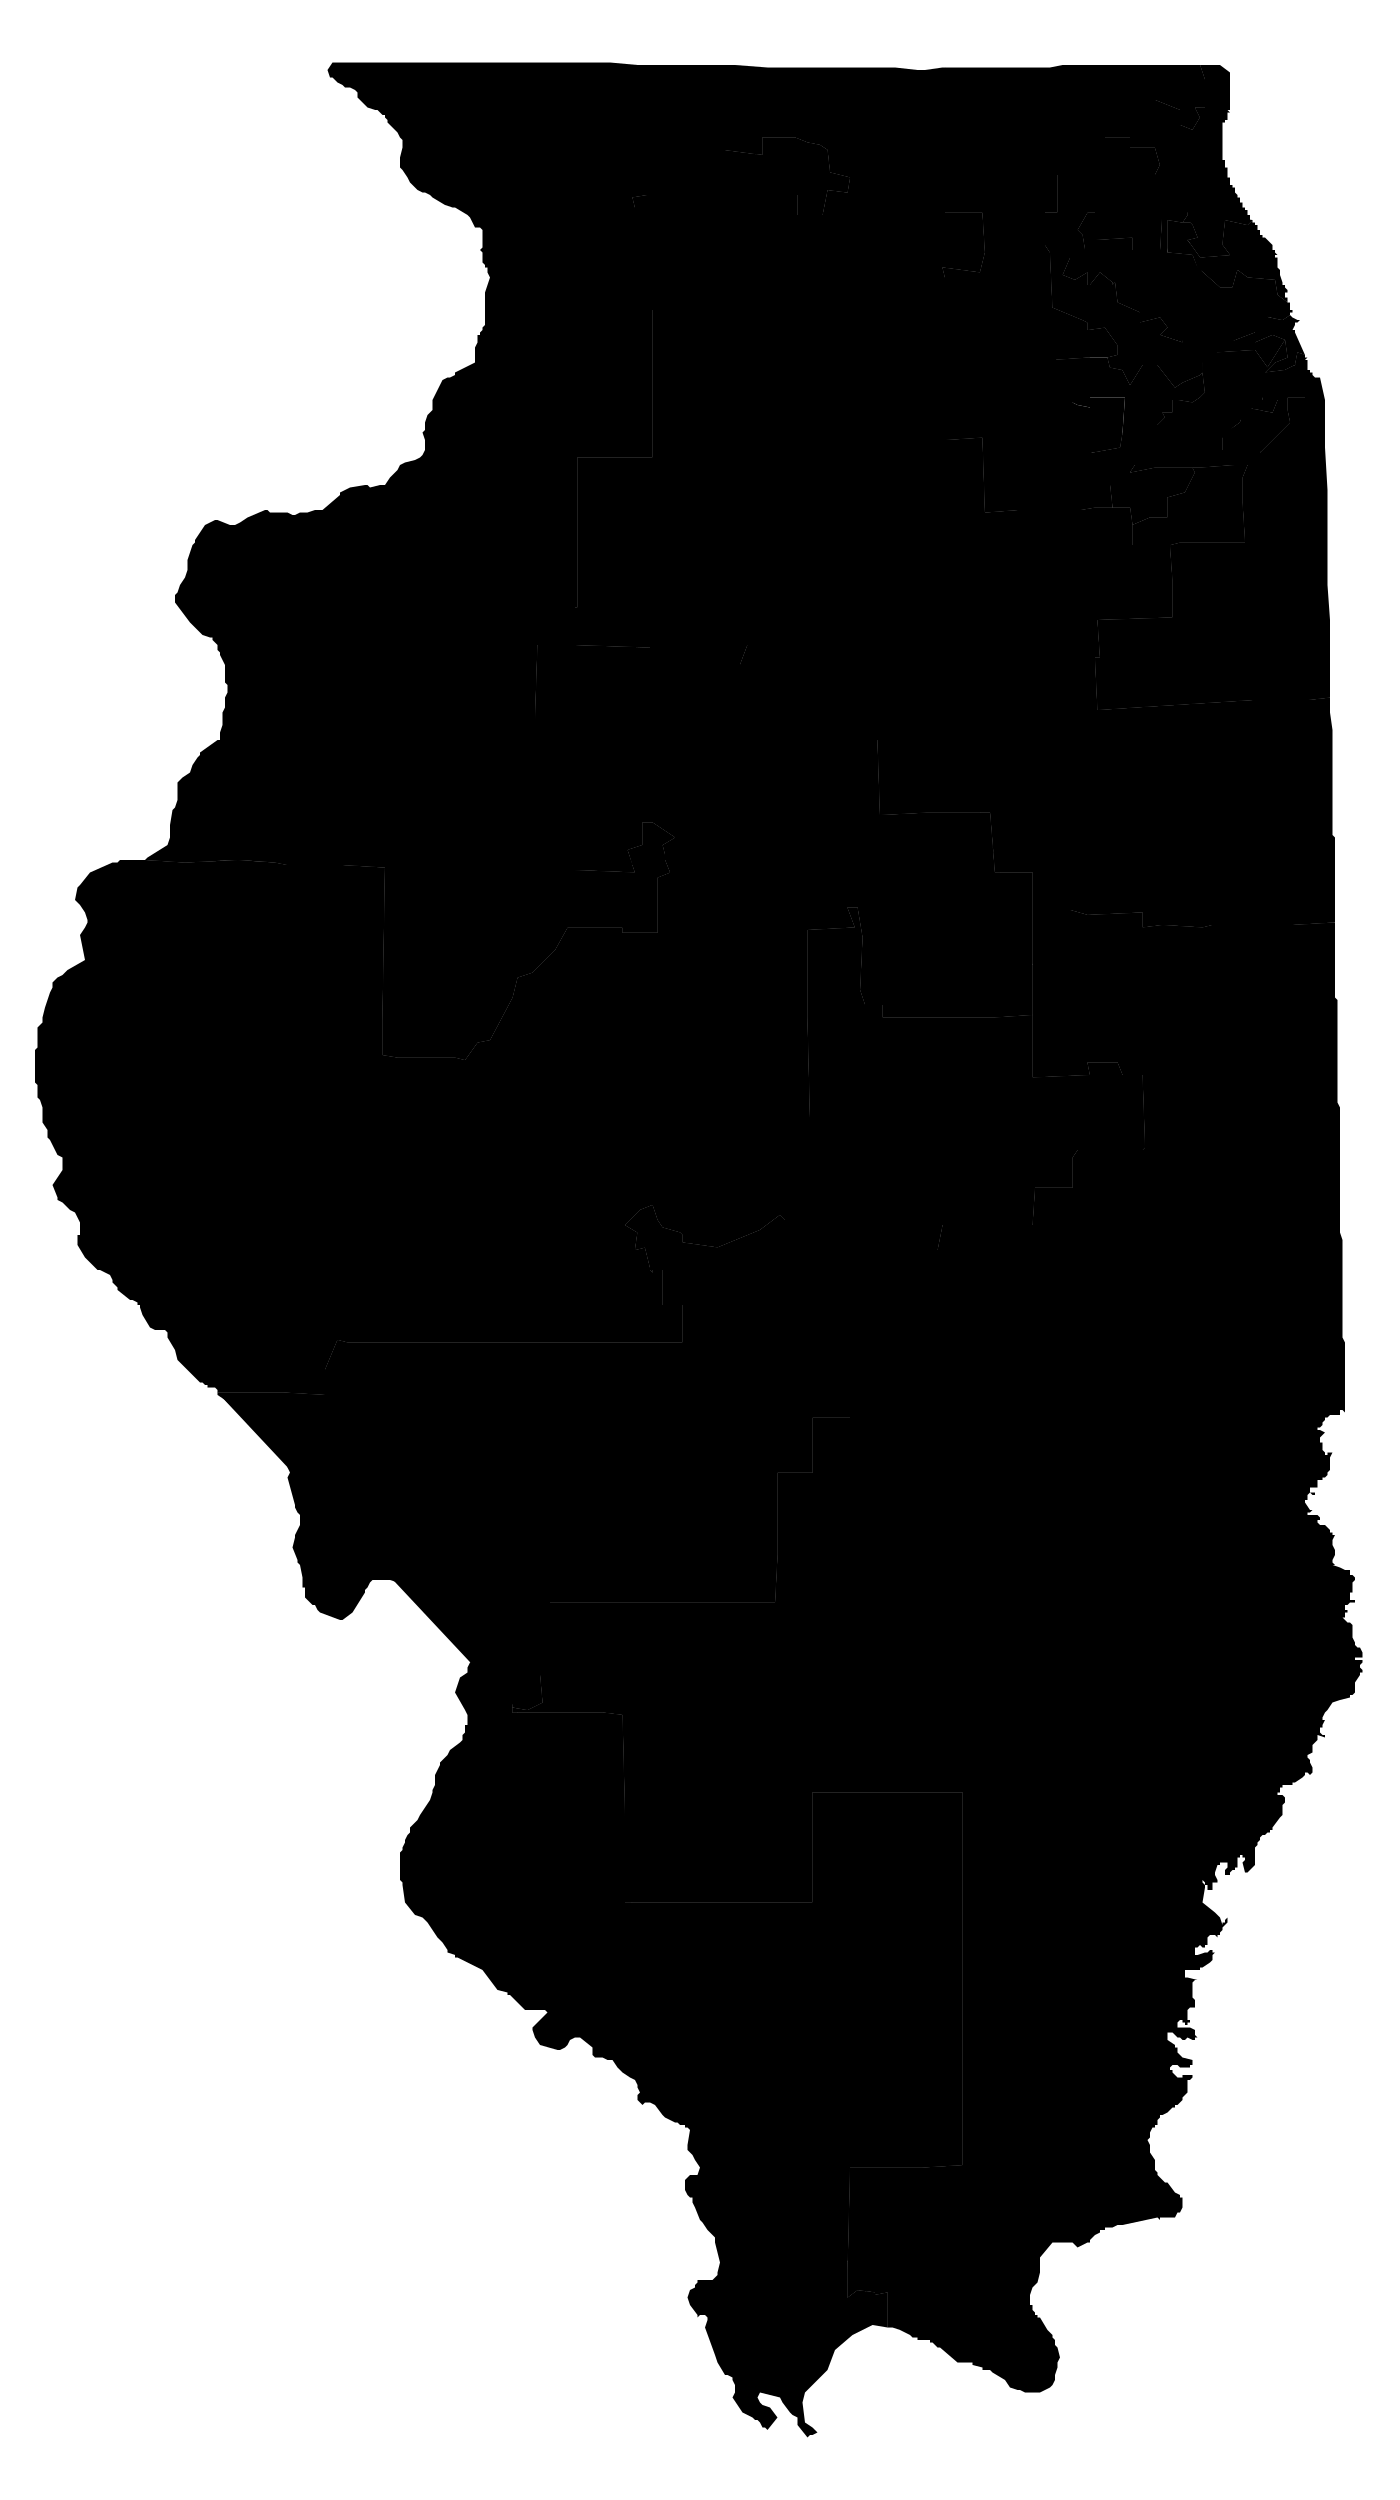
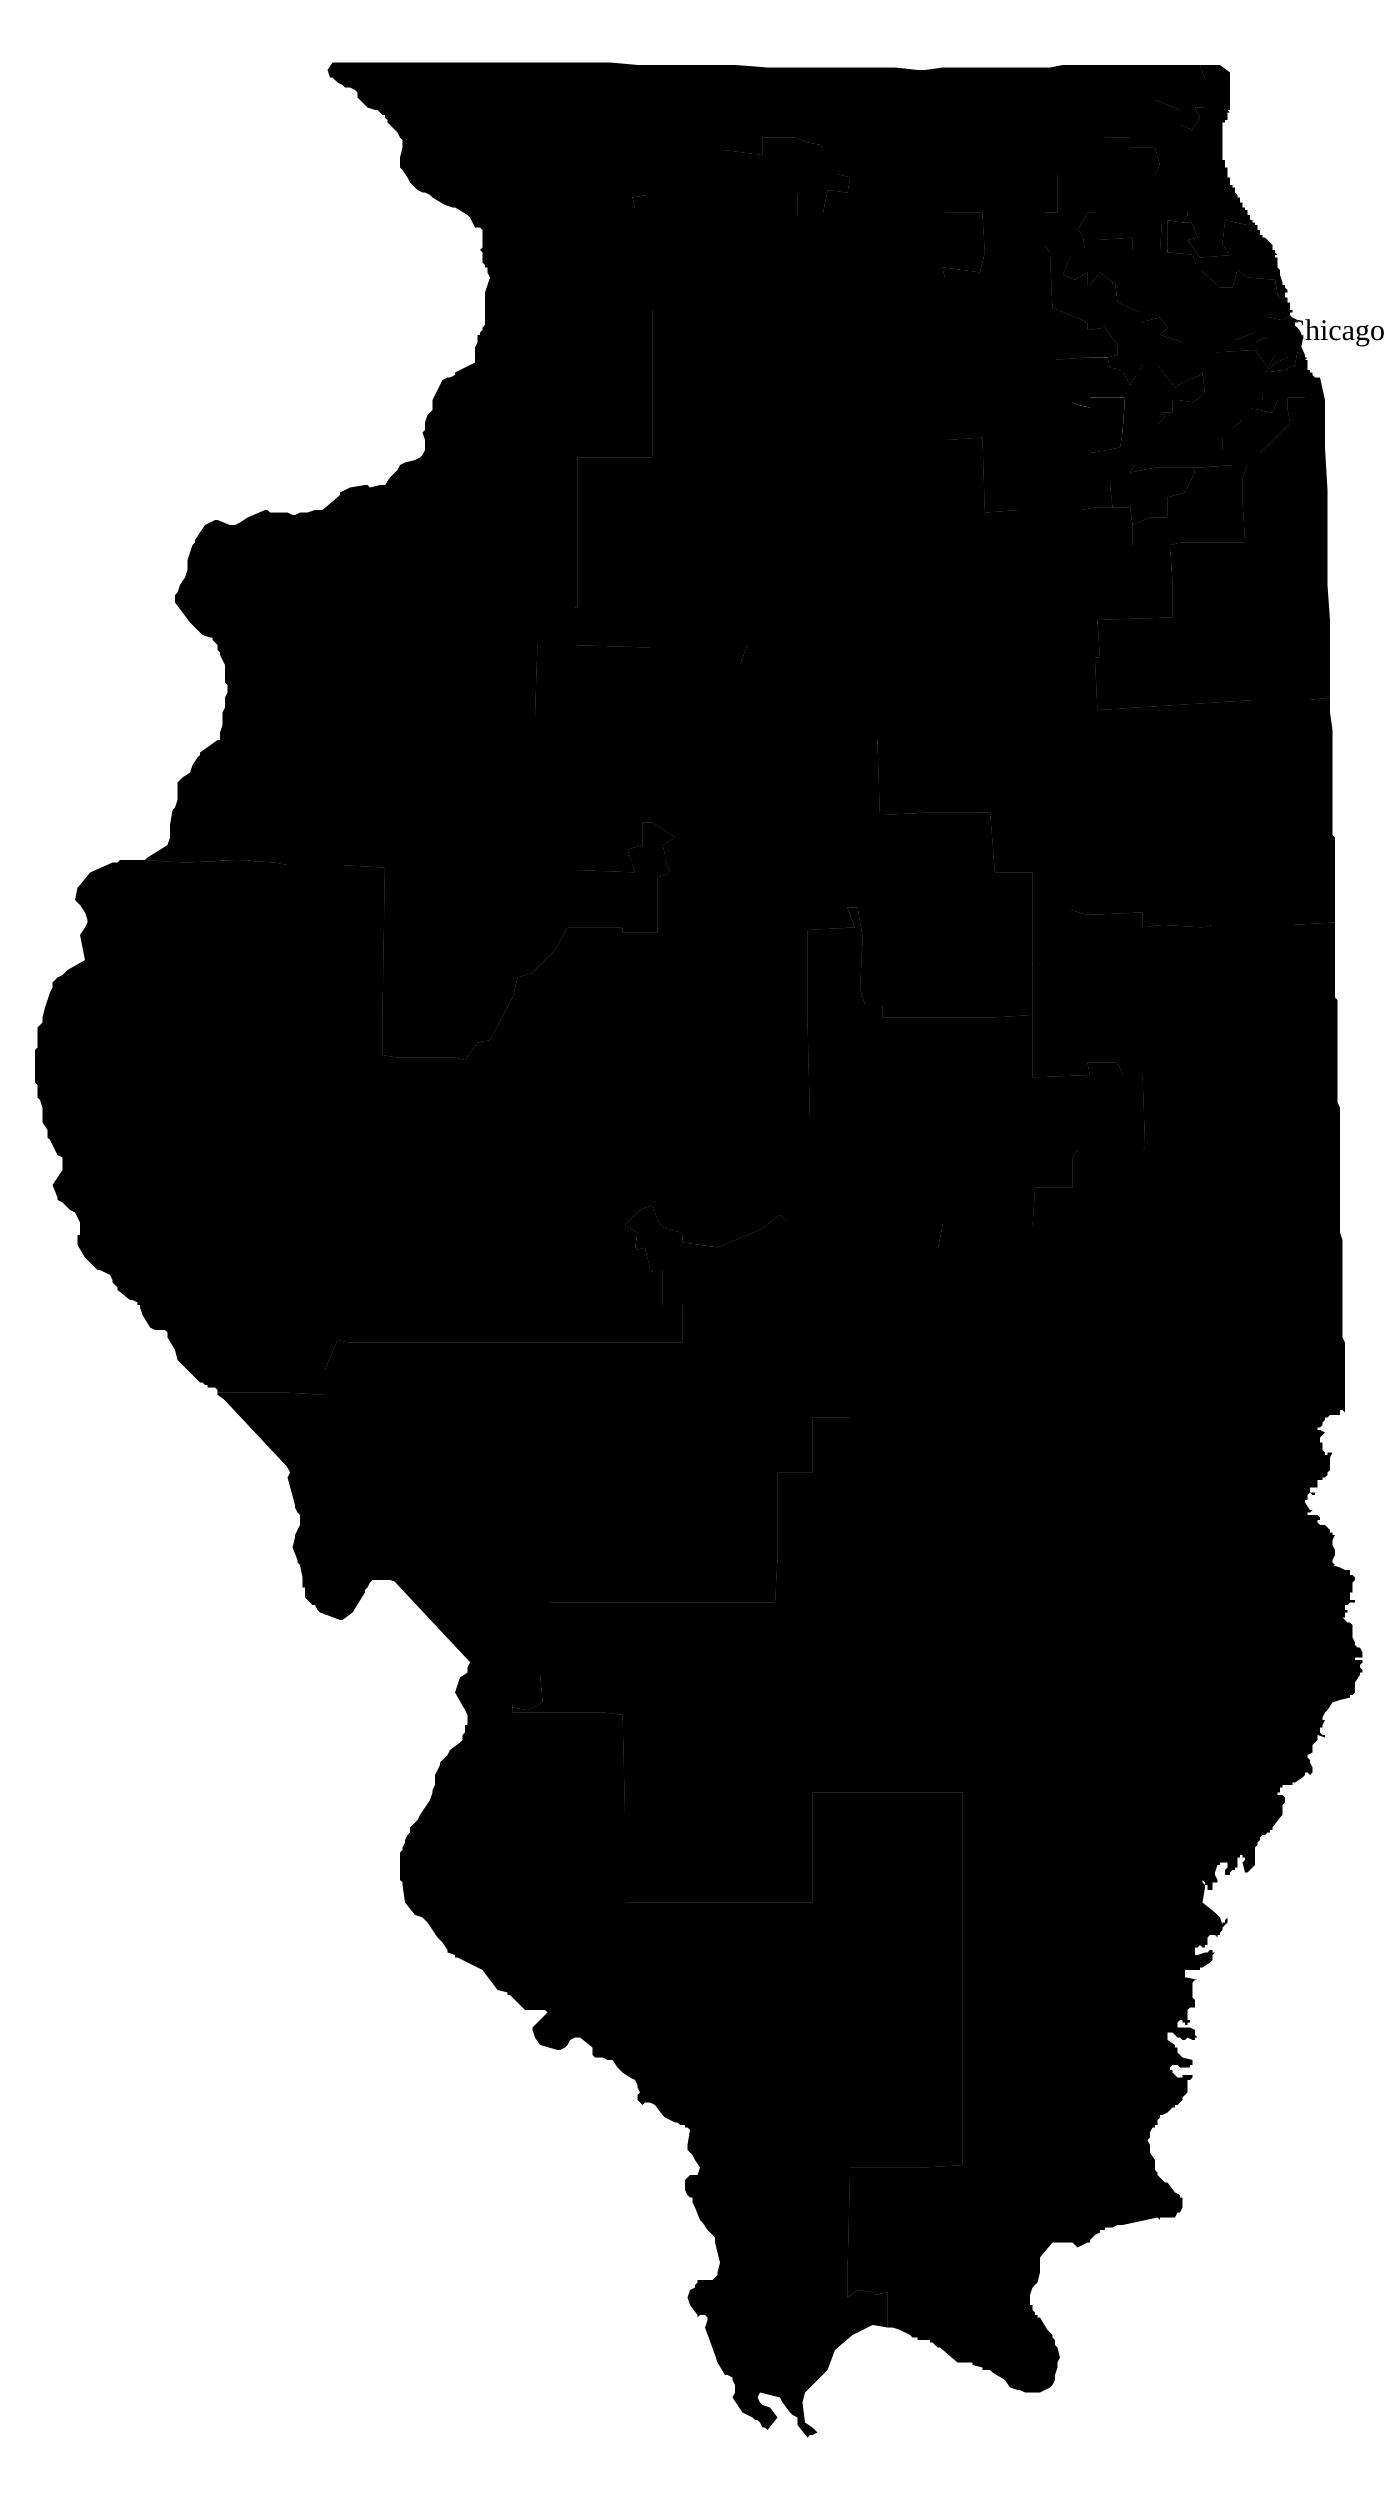
<svg xmlns="http://www.w3.org/2000/svg" version="1.1" width="560" height="1000" viewBox="0 0 560 1000">
  <path data-race-id="IL01" d="M453,210l7,-3h7v-8l7,-2l4,-8l-1,-2h4l13,-1v-6h-5v-6l7,-5l2,-6l11,2l2,-5h-6l1,-11l8,-1l4,-2l1,-5l3,1v1h1l-1,1v15h-7v5l1,5l-8,8l-4,4v5h-5l-2,5v10l1,16h-26l-4,1h-15Z" />
  <path data-race-id="IL02" d="M438,263h2l-1,-15l30,-1v-15l-1,-14l4,-1h26l-1,-16v-10l2,-5h5v-5l4,-4l8,-8l-1,-5v-5h7v-15h1v3h1h-1v1h1v1h1v1l1,1h2l2,9v19l1,17v38l1,14v31l-9,1h-22l-47,3l-15,1Z" />
  <path data-race-id="IL03" d="M466,167l-1,-2h4v-5h2l6,1l3,-2l2,-2l-1,-8v-4l-1,-4h6l16,-1l5,7l7,-11l1,7l-5,2l-4,4l-1,11h6l-2,5l-11,-2l-2,6l-7,5v6h5v6l-13,1h-19l-10,2l2,-3v-16h9Z" />
  <path data-race-id="IL04" d="M479,126h13l2,-2l4,-6l10,3v6l-12,-3l-8,5h-7l1,7h1h-1h1l6,2l13,-5v4l7,-3l5,2l-7,11l-5,-7l-16,1l-3,-2l-4,-4Z" />
  <path data-race-id="IL05" d="M479,121v-9h-3l3,-5l9,8h5l2,-7l4,3l11,1l1,6l4,3h1v3h1v1h-1v1l-3,2l-5,-1v-6l-10,-3l-4,6l-2,2h-13v9l4,4l3,2h-6l1,4h-1v1l-5,-3l-1,-6h-1l1,-7l-2,-12Z" />
  <path data-race-id="IL06" d="M418,85h5v-15h44v14h-2l-1,16h-11v-5l-15,1v-11h-3l-4,7l2,2l1,6h-6v3l-3,7l5,2l5,-3v5h1l4,-5l5,4v1l1,-1l1,8l9,4v4l8,-2l3,4l-3,3l9,3h1l1,6l5,3v-1h1v4l-1,1l-7,3l-3,2l-7,-9h-6l-5,8l-3,-6l-5,-1l-1,-4l4,-1v-4l-5,-7l-7,1v-3l-2,-1l-12,-5l-1,-22l-2,-3Z" />
  <path data-race-id="IL07" d="M508,127l5,1l3,-2l1,1l2,1h1l-1,1h-2h1v1l-1,2h1v1l4,9l-3,-1l-1,5l-4,2l-8,1l4,-4l5,-2l-1,-7l-5,-2l-7,3v-4l-13,5l-6,-2h-1h1h-1l-1,-7h7l8,-5Z" />
  <path data-race-id="IL08" d="M428,103v-3h6l-1,-6l-2,-2l4,-7h3v11l15,-1v5h11l1,-16h10v2l-2,3l-6,-1v13l10,1l2,5l-3,5h3v9l-7,-3l2,12l-1,7l-9,-3l3,-3l-3,-4l-8,2v-4l-9,-4l-1,-8l-1,1v-1l-5,-4l-4,5h-1v-5l-5,3l-5,-2Z" />
  <path data-race-id="IL09" d="M473,89h3l1,1l2,5l-4,1l5,7l12,-1l-3,-4v-1l1,-9l9,2l2,-2v1h1v1h1v1v-1v2h1v2h1v1h1l1,1l1,1h1h-1l1,1v2h1v1l1,1h-1v1h1v4l1,1v2l1,3v1h1v1l1,1v1h-1h1h-1v2h1v2h1h-1l-4,-3l-1,-6l-11,-1l-4,-3l-2,7h-5l-9,-8l-2,-5l-10,-1v-13Z" />
  <path data-race-id="IL10" d="M442,40h20l10,4v6l5,2l3,-5l-2,-4h4v-11l-2,-6h8l4,3v15h-1l1,1h-1v3h-1v-1v2h-1v9v-1v7h1v3h1v4h1v3h1v1h1v2l1,1v1h1v2h1v2h1v1h1v2h1v2h1l-2,2l-9,-2l-1,9v1l3,4l-12,1l-5,-7l4,-1l-2,-5l-1,-1h-3l2,-3v-2h-8v-14h-5l2,-4l-2,-7h-10v-4h-10Z" />
  <path data-race-id="IL11" d="M417,160h4v-16l15,-1h7l1,4l5,1l3,6l5,-8h6l7,9l3,-2l7,-3l1,-1l1,8l-2,2l-3,2l-6,-1h-2v5h-4l1,2l-3,3h-9v16l-2,3l10,-2h15l1,2l-4,8l-7,2v8h-7l-7,3l-1,-7h-7l-1,-9h-7v-6l-8,1v-8h8l11,-2l1,-6l1,-14h-14v4l-5,-1l-2,-1l-3,1h-7Z" />
  <path data-race-id="IL12" d="M160,746v-5l1,-1v-1l1,-2v-1l1,-2l1,-1v-2l1,-1l1,-1l1,-1l1,-2l4,-6l1,-3v-1l1,-2v-4l1,-2l1,-2v-1l2,-2l1,-1l1,-2l4,-3l1,-1v-2l1,-1v-3h1v-4l-1,-2l-4,-7l2,-6l3,-2v-2l1,-2l2,-1h1l4,-4l1,-5v-1l-4,-4l-3,-2l-1,-1h-1v-1h-1l-3,-1l2,-5l4,-1v1v-1l5,1v-1h3v1h11l-3,5v40h36l8,1l1,41v34h75v-44h60v149l-16,1h-29l-1,41v11l4,-3l7,1v1l5,-1v14h-1v-1v1h1l-6,-1l-8,4l-7,6l-3,8l-9,9l-1,4l1,8l3,2l2,2l-2,1h-1l-1,1l-4,-5v-3l-2,-1l-1,-1l-3,-4l-1,-2l-8,-2l-1,2l1,2l1,1l3,1l3,4l-4,5l-1,-1h-1l-1,-2l-1,-1h-1l-1,-1l-4,-2l-4,-6l1,-2v-3l-1,-2v-1l-2,-1h-1l-3,-5l-1,-3l-4,-11l1,-3v-1l-1,-1h-2l-1,1v-1l-3,-4l-1,-3l1,-3l2,-1v-1l1,-1v-1h6l1,-1l1,-1v-1l1,-4l-2,-8v-2l-3,-3l-2,-3l-1,-1l-2,-5l-1,-2v-2h-1l-1,-1l-1,-2v-4l2,-2h3l1,-3l-2,-3l-1,-2l-1,-1l-1,-1v-2l1,-6l-1,-1h-1v-1h-2l-1,-1h-1l-2,-1l-2,-1l-1,-1l-3,-4l-2,-1h-2l-1,1l-2,-2v-2l1,-1l-1,-2v-1l-1,-2l-2,-1l-3,-2l-2,-2l-2,-3h-2l-2,-1h-3l-1,-1v-3l-5,-4h-2l-2,1l-1,2l-1,1l-2,1h-1l-7,-2l-2,-3l-1,-3v-1l1,-1l2,-2l3,-3l-1,-1h-8l-1,-1l-2,-2l-2,-2l-1,-1h-1v-1l-4,-1l-6,-8l-10,-5h-1v-1l-3,-1v-1l-2,-3l-1,-1l-1,-1l-4,-6l-2,-2l-3,-1l-4,-5l-1,-7v-1l-1,-1v-2Z" />
  <path data-race-id="IL13" d="M87,557h26l17,1v-10l5,-12l4,1h134v-15h-8v-14h-4v1l-1,-1v-1l-2,-8l-4,1l1,-7l-5,-3l6,-6l5,-2l2,6l2,3l7,2l1,1v3l14,2l17,-7l8,-6l2,2v-18h10v-23l-1,-40v-35l19,-1l-3,-8h4l2,12l-1,21l2,6h7v5h45l15,-1v25l23,-1l-1,-5h12l2,5h8l1,29l-1,1h-26l-2,3v12h-15l-1,15h-36l-2,10h-7v14h-28v53h-15v22h-14v33l-1,19h-90v29h-4l1,11l-6,3l-6,-1v-38l3,-5h-11v-1h-3v1l-5,-1v1v-1l-4,1l-2,5l-1,-1l-1,-1l-1,-1l-3,-2h-8l-1,-1l-6,-4l-3,-2l-3,-1h-7l-1,1l-1,2l-1,1v1l-5,8l-4,3h-1l-8,-3l-1,-1l-1,-2h-1l-3,-3v-4h-1v-4l-1,-5l-1,-1v-1l-2,-5l1,-4v-1l2,-4v-4l-1,-1l-1,-2v-1l-3,-11l1,-2l-1,-2v-3l-1,-1v-1l-2,-1l-1,-2l-7,-8l-2,-1l-1,-1l-4,-4h-1l-4,-3l-2,-2l-3,-2Z" />
  <path data-race-id="IL14" d="M392,109l2,-8l-1,-16h-15v-58h42l5,-1h55l2,6v11h-4l2,4l-3,5l-5,-2v-6l-10,-4h-20v15h10v4h10l2,7l-2,4h-39v15h-5v13l2,3l1,22l12,5l2,1v3l7,-1l5,7v4l-4,1h-7l-15,1v16h-4l2,2h7l3,-1l2,1l5,1v-4h14l-1,14l-1,6l-11,2h-8v8l8,-1v6h7l1,9h-7l-6,1h-25l-13,1l-1,-30l-15,1v-65l-1,-4Z" />
  <path data-race-id="IL15" d="M205,683l6,1l6,-3l-1,-11h4v-29h90l1,-19v-33h14v-22h15v-53h28v-14h7l2,-10h36l1,-15h15v-12l2,-3h26l1,-1l-1,-29h-8l-2,-5h-12l1,5l-23,1v-45h15v-22l7,2l22,-1v6l8,-1l16,1l4,-1h32l17,-1v30l1,1v41l1,2v50l1,3v39l1,2v28l-1,-1h-1v2h-4l-1,1h-1v1l-1,1v1l-1,1h-1v1h1l2,1l-1,1l-1,1v2h1v3l1,1v1h1v-1h2l-1,2v5l-1,1v1l-1,1h-1v1h-2v3h-3v2h2v1h-1l-1,-1l-1,1v2h-1v1l2,3h1l-1,1h-1v1h4l1,1v1h-1v1l1,1h2l1,1l1,1v1h1v1h1l-1,2v2l1,2v2l-1,2v1l1,1h2h-3l3,1l2,1h2v2h1l1,1v1l-1,1v4h-1v3h2v1h-2l-1,1v1v-1h-1v2h1v1h-1v2h-1l2,2h1l1,1v5l1,2v1l1,1h1l1,2v2h-3v1h3v1l-1,1v1l1,1v1h-1v1l-2,3v4l-1,1h-1v1l-4,1l-3,1l-2,3l-1,1l-1,2v1h1l-1,2v1h-1v2l1,1h1v1l-3,-1v2l-2,2v3l-2,1v1l1,1v1l1,2v2l-1,1l-1,-1h-1v1l-1,1l-3,2h-1v1h-4v1h-1v2h-1v1h2l1,1v2l-1,1v4l-1,1l-3,4v1h-1v1h-1l-1,1h-1l-1,1v1l-1,1v1l-1,1v7l-1,1l-1,1l-1,1h-1l-1,-4l1,-1v-1h-1v-1h-1v1h-1v4h-1v1h-1l-1,1v1h-2v-2l1,-1v-2h-3v1h-1l-1,3v1l1,2v1h-2v3h-2v-2h-1v-1l-1,-1v1l1,1v1l-1,6l5,4l1,1l1,1l1,3v-1h1v-1l1,-1v2l-1,1l-1,1v1l-1,1v1h-1v1l-1,-1h-2l-1,1v3h-1v1h-1l-1,-1l-1,1h-1v3h1l3,-1h1l1,-1h1v1h1l-1,1v2l-1,1l-3,2h-1v1h-6v3h1l4,1h-1l-1,1v6l1,1v3h-2l-1,1v4h1v1h-1v1h-1v-1h-1v-1h-1l-1,1v2h5l2,1v2l1,1h-1v1h-1l-2,-1l-1,1h-1l-1,-1h-1l-1,-1l-1,-1h-2v3l3,2v1h1v2l1,1l1,1l4,1v2h-1v1h-4l-1,-1h-2l-1,1v1h1v1l1,1l1,1h2v-1h4v1l-1,1h-1v5l-2,2v1l-1,1l-1,1h-1v1h-1l-1,1l-1,1l-2,1h-1v1l-1,1v2h-1v1h-1l-1,2v2l-1,1l1,2v3l2,3v4l1,1v1l1,1l1,1l1,1h1l3,4l2,1v1h1v4l-1,2h-1l-1,2h-6v1l-1,-1l-14,3h-2l-2,1h-3v1h-2v1l-2,1l-1,1l-1,1v1h-1l-4,2l-1,-1l-1,-1h-8l-5,6v6l-1,4l-2,2l-1,3v4h1v2h-1h1l1,1v1h1v1h1l3,5l1,1l1,1v1l1,1v2l1,1l1,4l-1,2v2l-1,3v2l-1,2l-1,1l-4,2h-6l-2,-1h-1l-3,-1l-2,-3l-5,-3l-1,-1h-3v-1l-4,-1v-1h-6l-7,-6h-1l-2,-2h-1v-1h-5v-1h-2l-1,-1l-4,-2l-3,-1h-2v-14l-5,1v-1l-7,-1l-4,3v-11l1,-41h29l16,-1v-149h-60v44h-75v-34l-1,-41l-8,-1h-36Z" />
  <path data-race-id="IL16" d="M230,258v-15h1v-60h30v-59h-7v-41l-1,-4l6,-1h60v8h10l2,-10l8,1l1,-6l-8,-2l-1,-9l-3,-2l-5,-1l-5,-2h-13v7l-15,-2v-34h4l13,1h51l9,1h3l7,-1h1v58h15l1,16l-2,8l-15,-2l1,4v65l15,-1l1,30l13,-1h25l6,-1h14l1,7v8h15l1,14v15l-30,1l1,15h-2l1,21l15,-1l47,-3h22l9,-1v6l1,7v42l1,1v34l-17,1h-32l-4,1l-16,-1l-8,1v-6l-22,1l-7,-2v22h-15v-37h-15l-2,-24h-25l-19,1l-1,-30h-15v-30h-40l3,-8h-39v1Z" />
  <path data-race-id="IL17" d="M67,338l1,-3v-5l1,-6l1,-1l1,-3v-7l2,-2l3,-2l1,-3l2,-3l1,-1v-1l7,-5h1v-3l1,-3v-5l1,-2v-4l1,-2v-3l-1,-1v-7l-2,-4v-1l-1,-1v-2l-1,-1l-1,-1v-1h-1l-3,-1l-5,-5l-6,-8v-3l1,-1l1,-3l2,-3l1,-3v-4l1,-3l1,-3l1,-1v-1l4,-6l4,-2h1l5,2h2l2,-1l3,-2l7,-3h1l1,1h7l2,1h1l2,-1h3l3,-1h3l7,-6v-1l4,-2l6,-1h1l1,1l4,-1h2l2,-3l2,-2l1,-1l1,-2l2,-1l4,-1l2,-1l1,-1l1,-2v-4l-1,-3l1,-1v-3l1,-3l1,-1l1,-1v-4l3,-6l1,-2l2,-1h1l2,-1v-1l8,-4v-6l1,-2v-3h1v-1l1,-1v-1l1,-1v-13l2,-6l-1,-2v-2h-1v-1l-1,-1v-4l-1,-1l1,-1v-7l-1,-1h-2l-2,-4l-1,-1l-5,-3h-1l-3,-1l-5,-3l-1,-1l-2,-1h-1l-2,-1l-2,-2l-1,-1l-1,-2l-2,-3l-1,-1v-4l1,-4v-3l-1,-1l-1,-2l-1,-1l-1,-1l-1,-1l-1,-1v-1l-1,-1v-1h-1l-1,-1l-1,-1h-1l-3,-1l-4,-4v-2l-1,-1l-2,-1h-2l-1,-1l-2,-1l-2,-2h-1l-1,-3l2,-3h111l11,1h35v34l15,2v-7h13l5,2l5,1l3,2l1,9l8,2l-1,6l-8,-1l-2,10h-10v-8h-60l-6,1l1,4v41h7v59h-30v60h-1v15h-15l-1,30v60h15l25,1l-1,-3l-2,-6l6,-2v-9h4l9,6l-5,3l1,4v2l2,5l-5,2v22h-14v-2h-22l-5,9l-9,9l-6,2l-2,8l-9,17l-5,1l-5,7l-4,-1h-23l-6,-1v-14l1,-61l-17,-1h-22l-5,-1l-15,-1l-21,1l-16,-1l1,-1Z" />
  <path data-race-id="IL18" d="M15,419v-8l1,-1l1,-1v-2l1,-4l2,-6l1,-2v-2l2,-2l2,-1l1,-1l1,-1l7,-4l-2,-10l2,-3l1,-2v-1l-1,-3l-2,-3l-1,-1l-1,-1l1,-5l1,-1l4,-5l9,-4h2l1,-1h10l16,1l21,-1l15,1l5,1h22l17,1l-1,61v14l6,1h23l4,1l5,-7l5,-1l9,-17l2,-8l6,-2l9,-9l5,-9h22v2h14v-22l5,-2l-2,-5v-2l-1,-4l5,-3l-9,-6h-4v9l-6,2l2,6l1,3l-25,-1h-15v-60l1,-30h15l30,1v-1h39l-3,8h40v30h15l1,30l19,-1h25l2,24h15v57l-15,1h-45v-5h-7l-2,-6l1,-21l-2,-12h-4l3,8l-19,1v35l1,40v23h-10v18l-2,-2l-8,6l-17,7l-14,-2v-3l-1,-1l-7,-2l-2,-3l-2,-6l-5,2l-6,6l5,3l-1,7l4,-1l2,8v1l1,1v-1h4v14h8v15h-134l-4,-1l-5,12v10l-17,-1h-26v-1l-1,-1h-3v-1h-1l-1,-1h-1l-1,-1l-8,-8l-1,-4l-3,-5v-2l-1,-1h-4l-2,-1l-3,-5l-1,-3v-1h-1v-1l-2,-1h-1l-5,-4v-1l-1,-1l-1,-1v-1l-1,-2l-2,-1l-2,-1h-1l-5,-5l-3,-5v-4h1v-5l-2,-4l-2,-1l-3,-3l-2,-1v-1l-2,-5l4,-6v-5l-2,-1l-3,-6l-1,-1v-3l-2,-3v-6l-1,-3l-1,-1v-5l-1,-1v-13Z" />
  <path class="mesh" d="M477,187h4l13,-1v-6h-5v-6l7,-5l2,-6l11,2l2,-5h-6l1,-11l8,-1l4,-2l1,-5l3,1M467,84h8v2l-2,3h3l1,1l2,5l-4,1l5,7l12,-1l-3,-4v-1l1,-9l9,2l2,-2M481,149l-1,1l-7,3l-3,2l-7,-9h-6l-5,8l-3,-6l-5,-1l-1,-4l4,-1v-4l-5,-7l-7,1v-3l-2,-1l-12,-5l-1,-22l-2,-3v-13h5v-15h39l2,-4l-2,-7h-10v-4h-10v-15h20l10,4v6l5,2l3,-5l-2,-4h4v-11l-2,-6M486,141l-3,-2l-4,-4v-9h13l2,-2l4,-6l10,3v6l-12,-3l-8,5h-7l1,7h1l6,2l13,-5v4l7,-3l5,2M183,645l2,-5l4,-1v1v-1l5,1v-1h3v1h11l-3,5v40h36l8,1l1,41v34h75v-44h60v149l-16,1h-29l-1,41v11l4,-3l7,1v1l5,-1v14M522,144v15h-7v5l1,5l-8,8l-4,4M481,145h-1v1l-5,-3l-1,-6h-1l1,-7l-2,-12l7,3v-9h-3l3,-5l9,8h5l2,-7l4,3l11,1l1,6l4,3M516,126l-3,2l-5,-1M532,279l-9,1h-22l-47,3l-15,1l-1,-21h2l-1,-15l30,-1v-15l-1,-14M462,70h5v14h-2l-1,16h-11v-5l-15,1v-11h-3l-4,7l2,2l1,6h-6v3l-3,7l5,2l5,-3v5h1l4,-5l5,4v1l1,-1l1,8l9,4v4l8,-2l3,4l-3,3l9,3M87,557h26l17,1v-10l5,-12l4,1h134v-15h-8v-14h-4v1l-1,-1v-1l-2,-8l-4,1l1,-7l-5,-3l6,-6l5,-2l2,6l2,3l7,2l1,1v3l14,2l17,-7l8,-6l2,2v-18h10v-23l-1,-40v-35l19,-1l-3,-8h4l2,12l-1,21l2,6h7v5h45l15,-1v25l23,-1l-1,-5h12l2,5h8l1,29l-1,1h-26l-2,3v12h-15l-1,15h-36l-2,10h-7v14h-28v53h-15v22h-14v33l-1,19h-90v29h-4l1,11l-6,3l-6,-1M445,203h-7l-6,1h-25l-13,1l-1,-30l-15,1v-65l-1,-4l15,2l2,-8l-1,-16h-15v-58M413,406v-20h15v-22l7,2l22,-1v6l8,-1l16,1l4,-1h32l17,-1M413,386v-37h-15l-2,-24h-25l-19,1l-1,-30h-15v-30h-40l3,-8h-39v1l-30,-1v-15h1v-60h30v-59h-7v-41l-1,-4l6,-1h60v8h10l2,-10l8,1l1,-6l-8,-2l-1,-9l-3,-2l-5,-1l-5,-2h-13v7l-15,-2v-34M230,258h-15l-1,30v60h15l25,1l-1,-3M504,181v5h-5l-2,5v10l1,16h-26l-4,1h-15v-8l7,-3h7v-8l7,-2l4,-8l-1,-2h-15l-10,2l2,-3v-16h9l3,-3l-1,-2h4v-5h2l6,1l3,-2l2,-2l-1,-8v-4l-1,-4h6l16,-1l5,7l7,-11l1,7l-5,2l-4,4M473,89l-6,-1v13l10,1l2,5M253,346l-2,-6l6,-2v-9h4l9,6l-5,3l1,4v2l2,5l-5,2v22h-14v-2h-22l-5,9l-9,9l-6,2l-2,8l-9,17l-5,1l-5,7l-4,-1h-23l-6,-1v-14l1,-61l-17,-1h-22l-5,-1l-15,-1l-21,1l-16,-1M449,173M431,162M429,161M426,162M425,162M419,162M417,160h4M421,160v-16l15,-1M436,143h7M453,210l-1,-7h-7M445,203l-1,-9h-7M437,194v-6M437,188l-8,1v-8h8M437,181l11,-2l1,-6M449,173l1,-14M450,159h-5M445,159h-2M443,159h-7M436,159v4M436,163l-5,-1M431,162l-2,-1M429,161l-3,1M426,162h-1M425,162h-6M419,162l-2,-2" />
+   <g class="cities">
+     <circle r="7" cx="514" cy="136" />
+     <text x="514" y="136">Chicago</text>
+     <circle r="7" cx="429" cy="153" />
+     <text x="429" y="153">Aurora</text>
+     <circle r="7" cx="329" cy="66" />
+     <text x="329" y="66">Rockford</text>
+   </g>
</svg>
